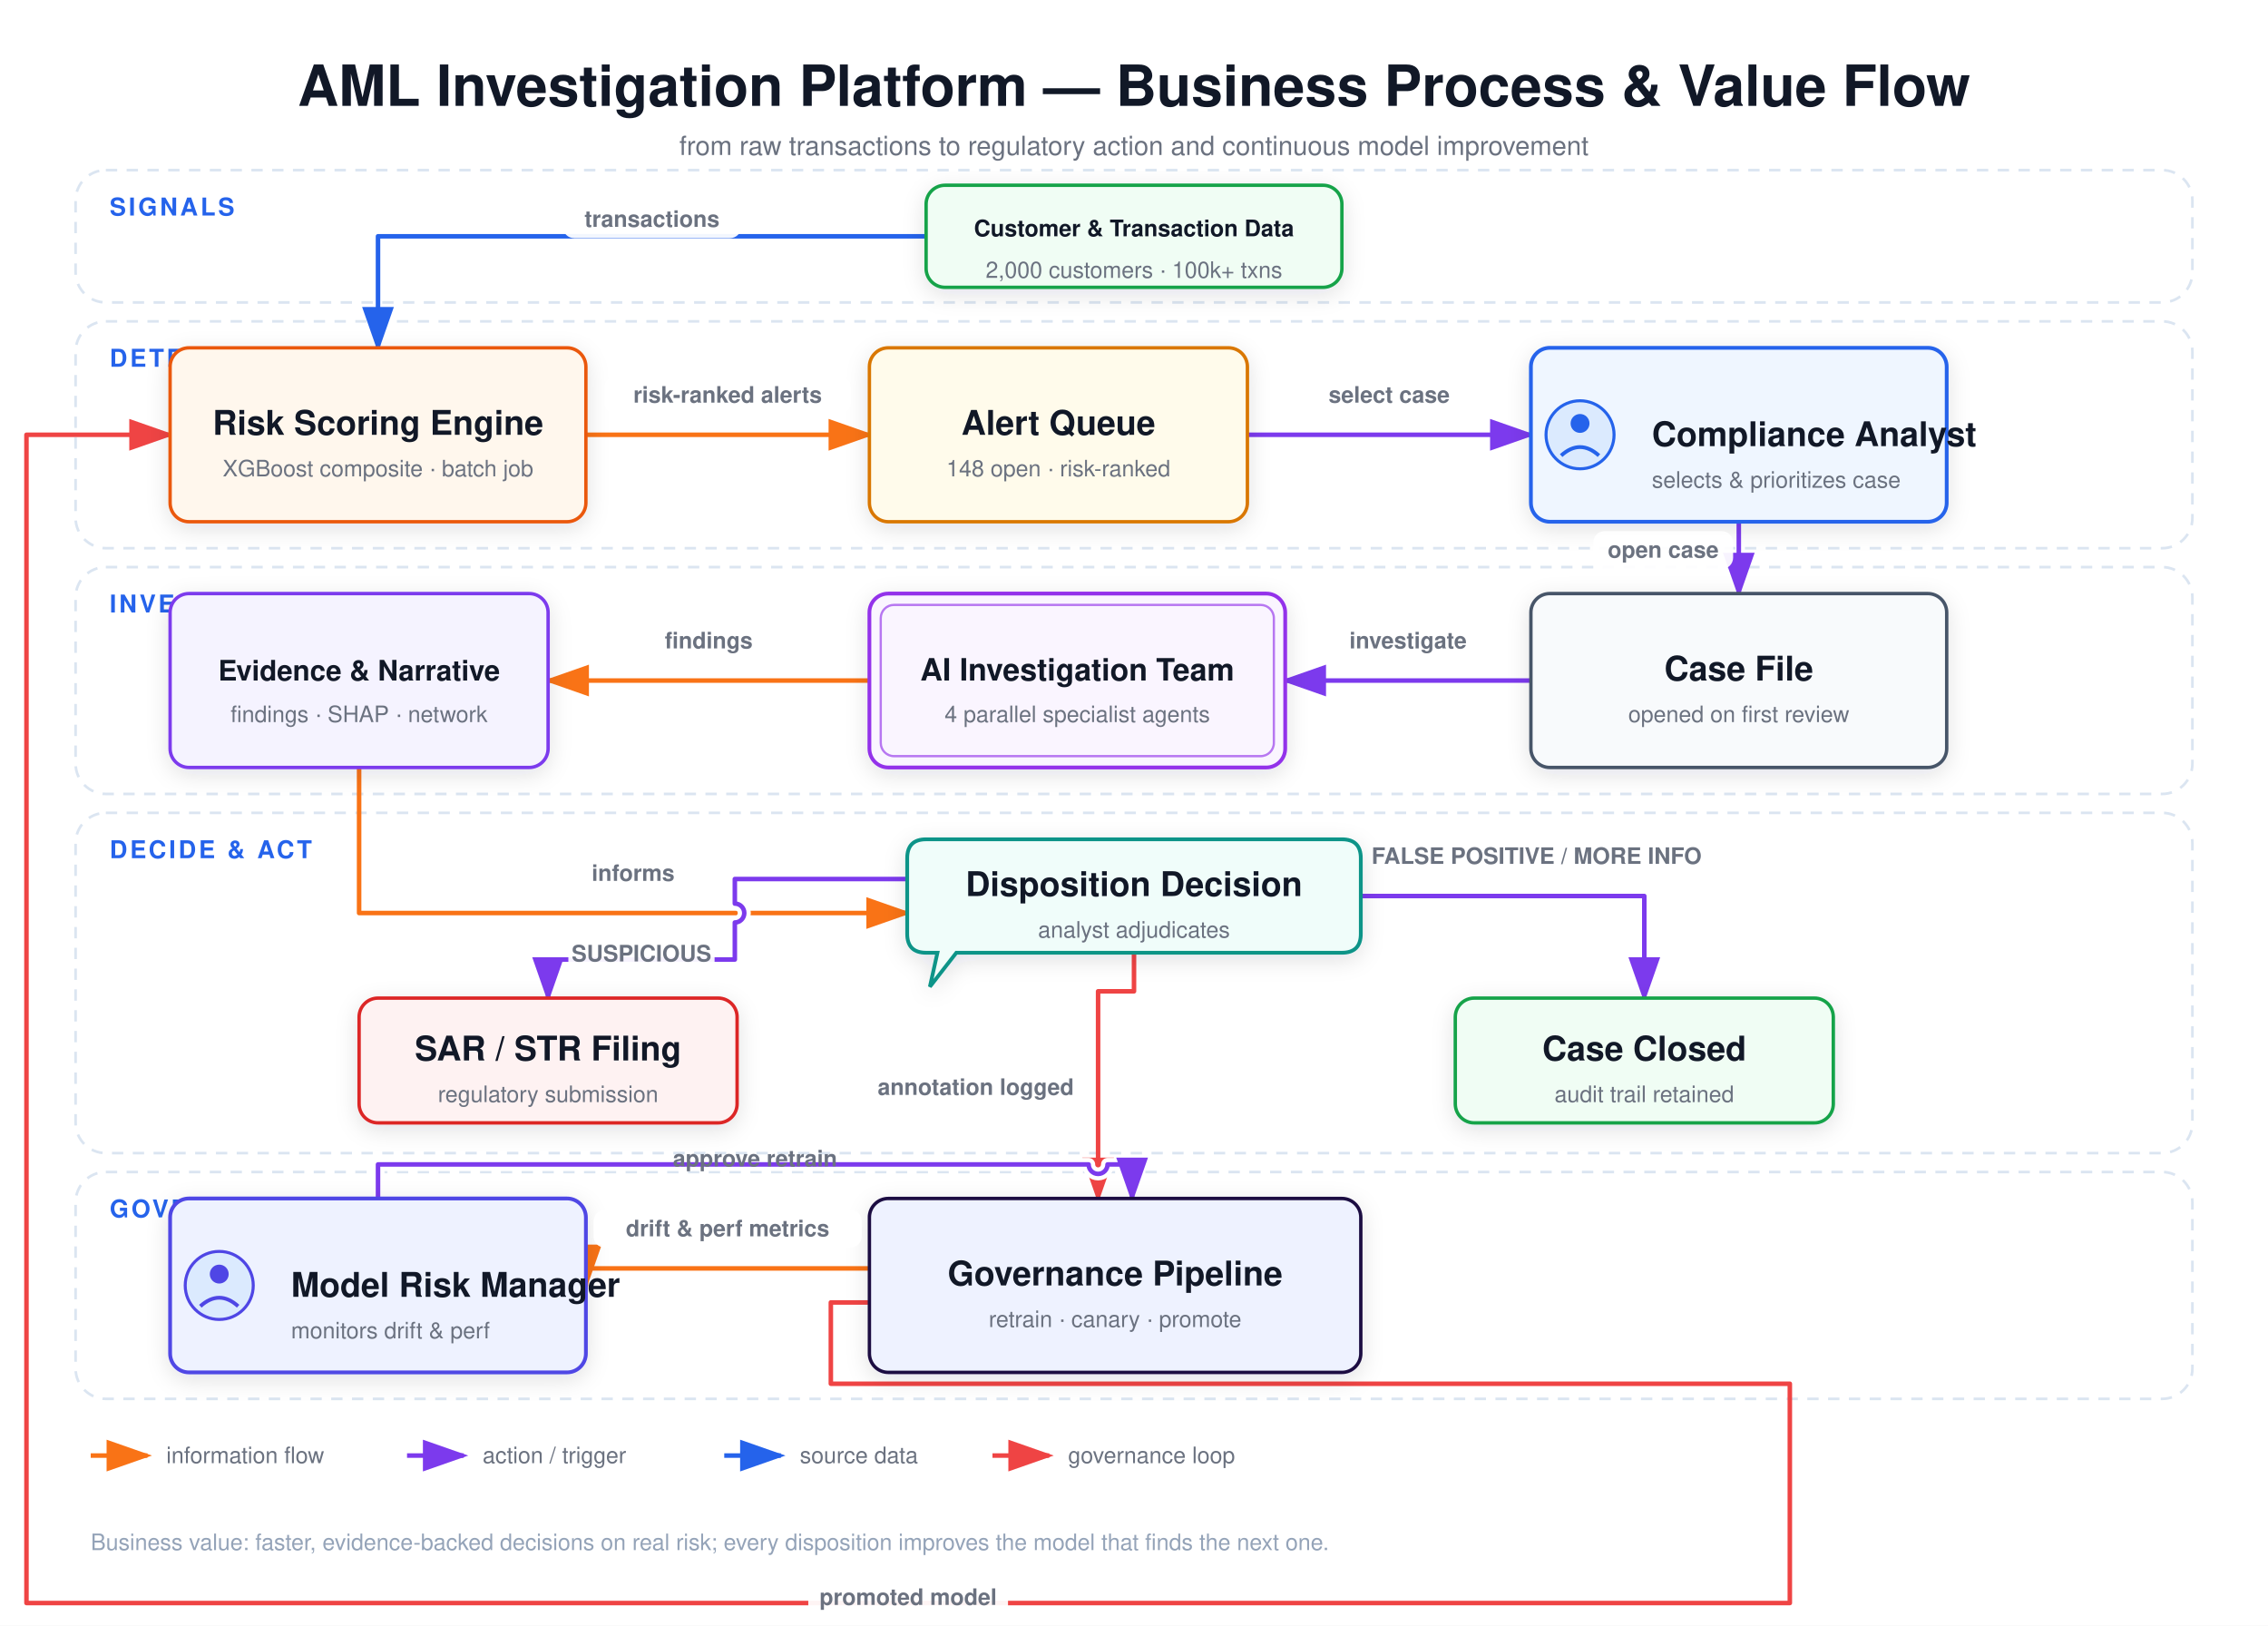
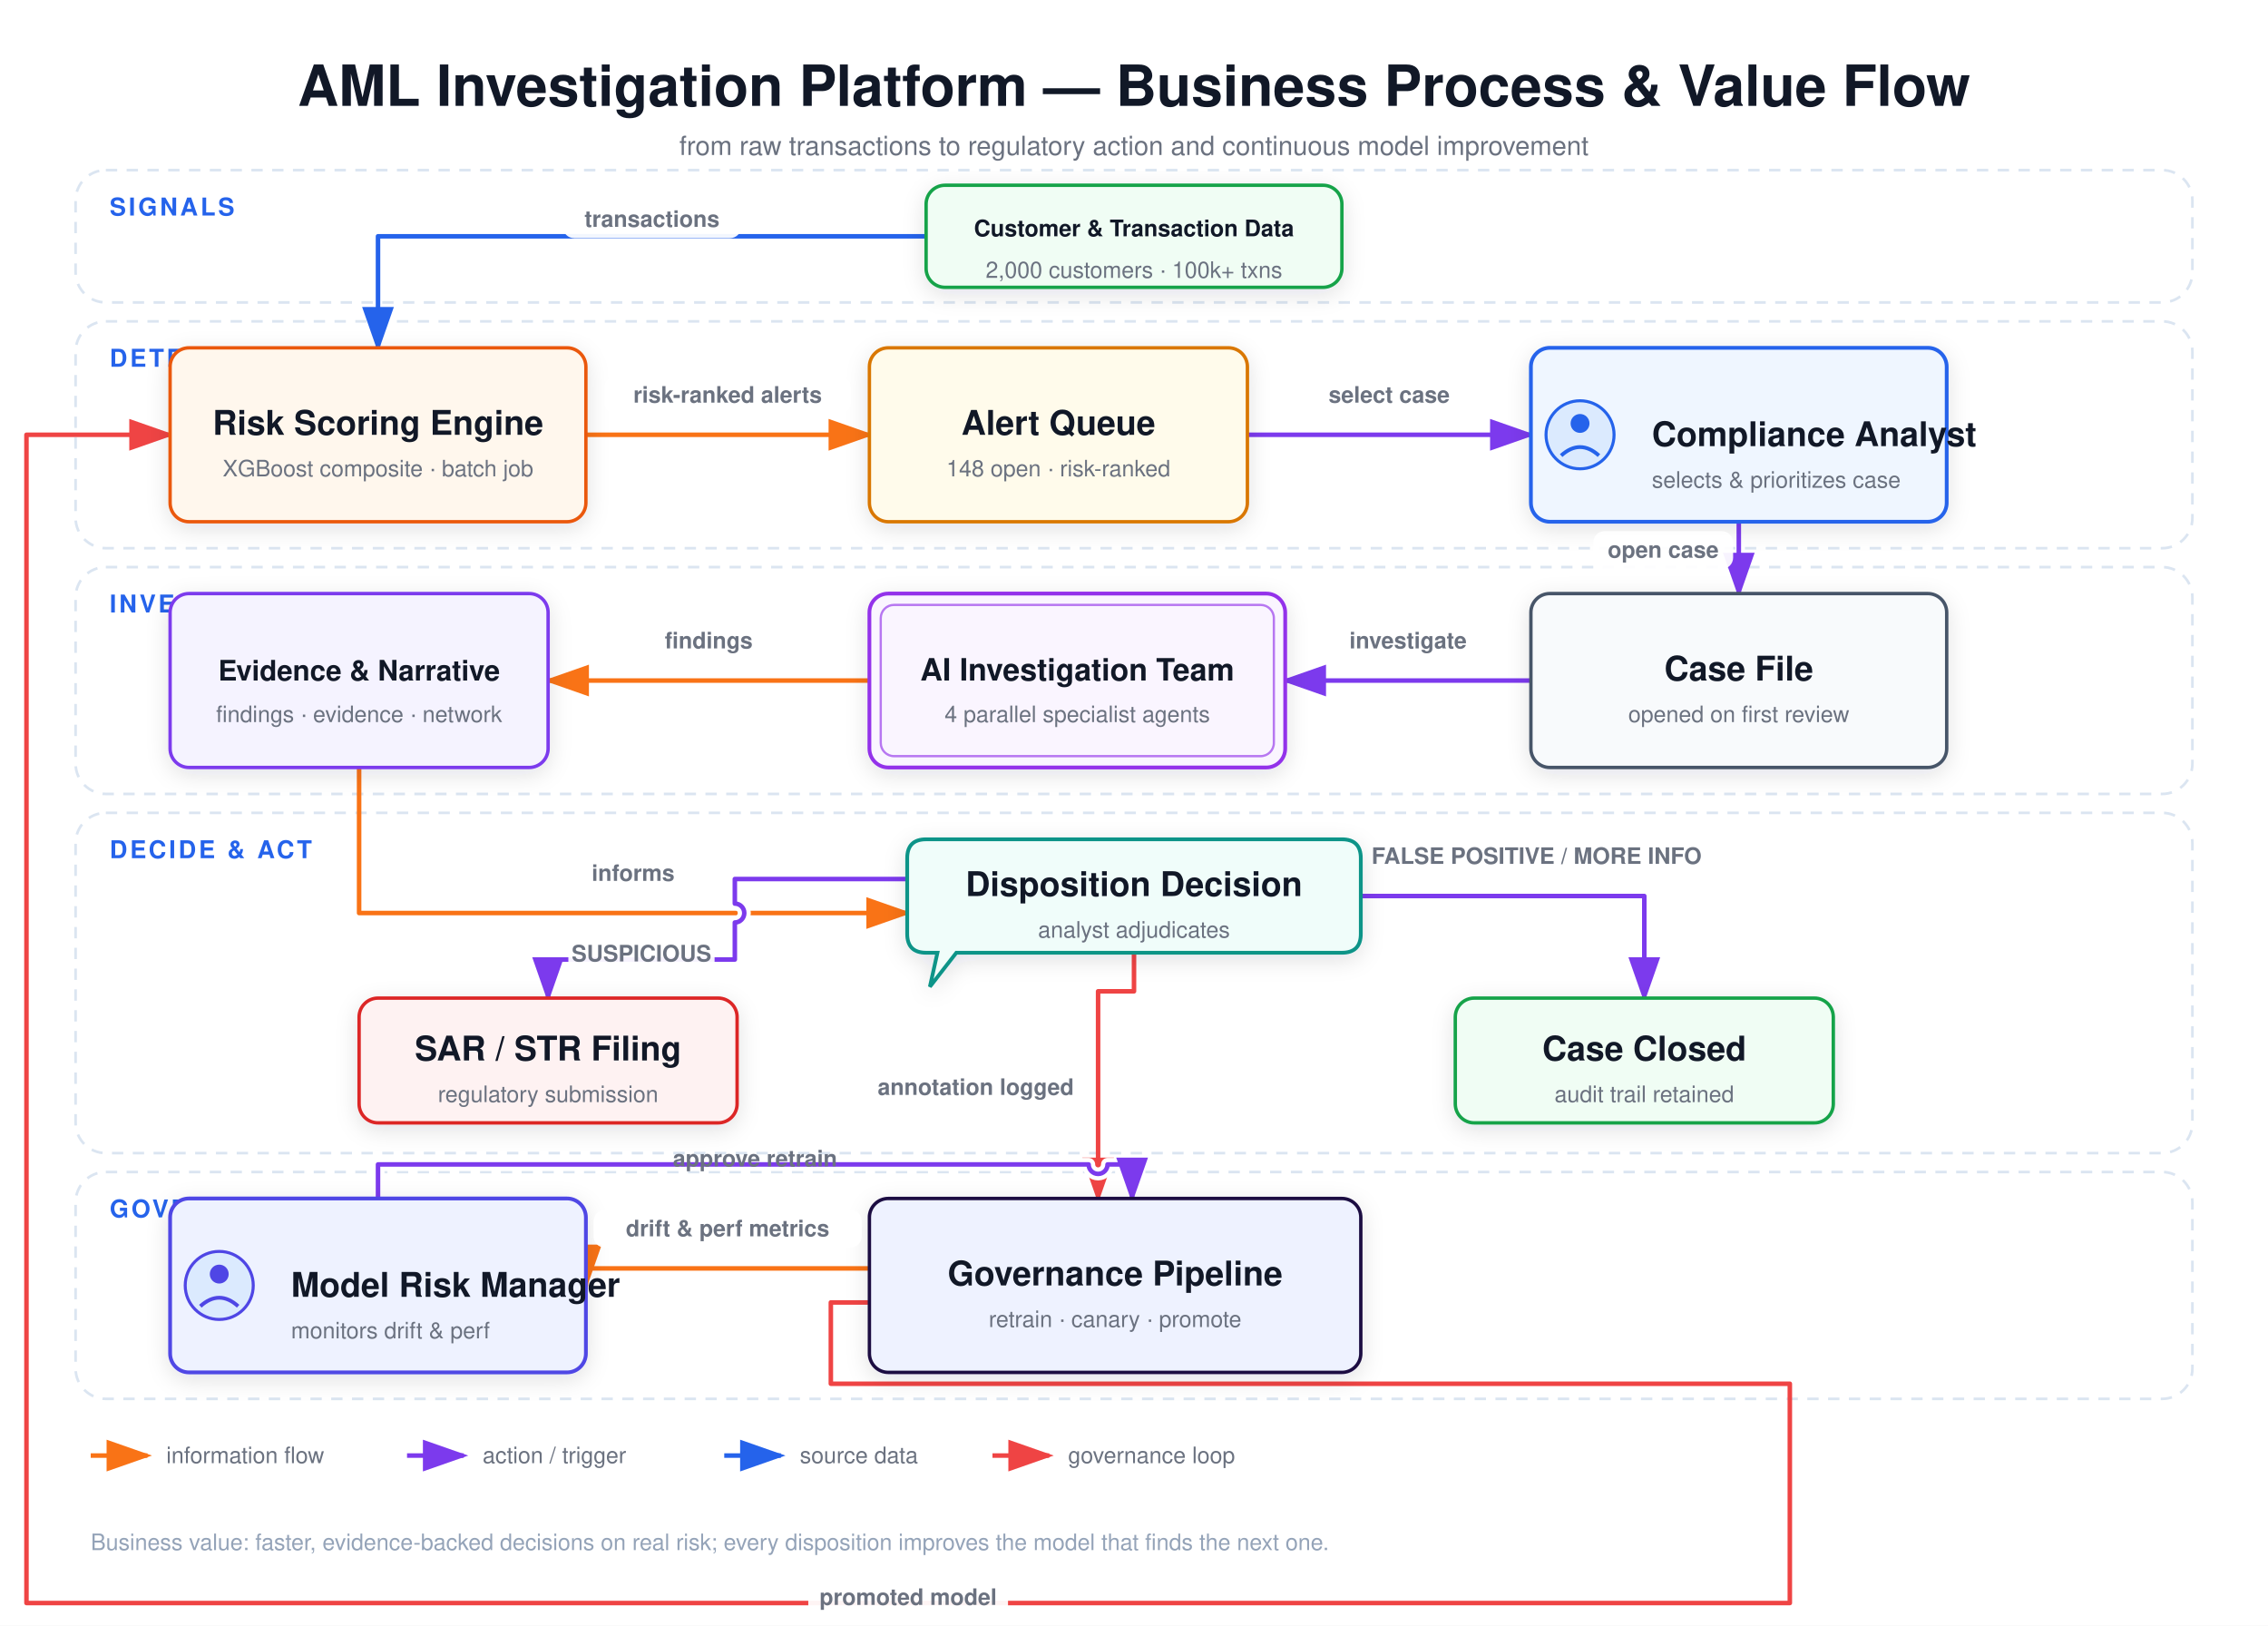
<svg xmlns="http://www.w3.org/2000/svg" viewBox="0 0 1200 860" width="1200" height="860" data-generator="fireworks-tech-graph" data-schema-version="1" data-text-metrics="heuristic-v1" data-style-id="1" data-visual-theme="Flat Icon" data-diagram-type="architecture" data-motion-scene="" data-semantic-profile="generic" data-semantic-valid="true" data-quality-profile="standard" data-max-bends-per-edge="12" data-max-total-bends="100" data-max-route-stretch="5.0" data-max-bridged-crossings="8" data-min-node-gap="0.0" data-min-container-gutter="0.0" data-min-label-clearance="2.0" data-min-segment-length="0.0">
  <defs>
    <marker id="arrowA" markerWidth="10" markerHeight="7" refX="9" refY="3.5" orient="auto">
      <polygon points="0 0, 10 3.5, 0 7" fill="#7c3aed" />
    </marker>
    <marker id="arrowB" markerWidth="10" markerHeight="7" refX="9" refY="3.5" orient="auto">
      <polygon points="0 0, 10 3.5, 0 7" fill="#10b981" />
    </marker>
    <marker id="arrowC" markerWidth="10" markerHeight="7" refX="9" refY="3.5" orient="auto">
      <polygon points="0 0, 10 3.5, 0 7" fill="#2563eb" />
    </marker>
    <marker id="arrowE" markerWidth="10" markerHeight="7" refX="9" refY="3.5" orient="auto">
      <polygon points="0 0, 10 3.5, 0 7" fill="#f97316" />
    </marker>
    <marker id="arrowF" markerWidth="10" markerHeight="7" refX="9" refY="3.5" orient="auto">
      <polygon points="0 0, 10 3.5, 0 7" fill="#7c3aed" />
    </marker>
    <marker id="arrowG" markerWidth="10" markerHeight="7" refX="9" refY="3.5" orient="auto">
      <polygon points="0 0, 10 3.5, 0 7" fill="#ef4444" />
    </marker>
    <marker id="arrowH" markerWidth="10" markerHeight="7" refX="9" refY="3.5" orient="auto">
      <polygon points="0 0, 10 3.5, 0 7" fill="#6b7280" />
    </marker>
    <filter id="shadowSoft" x="-20%" y="-20%" width="140%" height="160%">
      <feDropShadow dx="0" dy="3" stdDeviation="6" flood-color="#0f172a" flood-opacity="0.12" />
    </filter>
    <filter id="shadowGlass" x="-20%" y="-20%" width="140%" height="160%">
      <feDropShadow dx="0" dy="10" stdDeviation="16" flood-color="#020617" flood-opacity="0.28" />
    </filter>
    <style>
    text { font-family: 'Helvetica Neue', Helvetica, Arial, 'PingFang SC', 'Microsoft YaHei', 'Microsoft JhengHei', 'SimHei', sans-serif; }
    .title { font-size: 30px; font-weight: 700; fill: #111827; }
    .subtitle { font-size: 14px; font-weight: 500; fill: #6b7280; }
    .section { font-size: 13px; font-weight: 700; fill: #2563eb; letter-spacing: 1.4px; }
    .section-sub { font-size: 12px; font-weight: 500; fill: #94a3b8; }
    .node-title { font-weight: 700; fill: #111827; }
    .node-sub { font-size: 12px; font-weight: 500; fill: #6b7280; }
    .node-type { font-size: 12px; font-weight: 700; fill: #9ca3af; letter-spacing: 0.08em; }
    .arrow-label { font-size: 12px; font-weight: 600; fill: #6b7280; }
    .legend { font-size: 12px; font-weight: 500; fill: #6b7280; }
    .footnote { font-size: 12px; font-weight: 500; fill: #94a3b8; }
    .metric-label { font-size: 8.5px; font-weight: 700; fill: #94a3b8; text-transform: uppercase; }
    .metric-value { font-size: 9.5px; font-weight: 700; fill: #111827; }
    </style>
  </defs>
  <rect data-graph-role="background" width="1200.0" height="860.0" fill="#ffffff" />
  <text x="600.0" y="56" text-anchor="middle" class="title">AML Investigation Platform — Business Process &amp; Value Flow</text>
  <text x="600.0" y="82" text-anchor="middle" class="subtitle">from raw transactions to regulatory action and continuous model improvement</text>
  <g id="signals" data-graph-role="container" data-container-id="signals" data-semantic-role="boundary" data-graph-bounds="40,90,1160,160">
    <rect data-graph-role="container" x="40.0" y="90.0" width="1120.0" height="70.0" rx="16.0" fill="none" stroke="#dbe5f1" stroke-width="1.4" stroke-dasharray="6 5" />
    <text x="58.0" y="114.0" class="section">SIGNALS</text>
    <rect id="signals-header" data-graph-role="reserved" data-reserved-kind="container-header" x="48" y="96" width="79.4" height="30" fill="none" stroke="none" />
  </g>
  <g id="detect" data-graph-role="container" data-container-id="detect" data-semantic-role="boundary" data-graph-bounds="40,170,1160,290">
    <rect data-graph-role="container" x="40.0" y="170.0" width="1120.0" height="120.0" rx="16.0" fill="none" stroke="#dbe5f1" stroke-width="1.4" stroke-dasharray="6 5" />
    <text x="58.0" y="194.0" class="section">DETECT &amp; TRIAGE</text>
    <rect id="detect-header" data-graph-role="reserved" data-reserved-kind="container-header" x="48" y="176" width="137.12" height="30" fill="none" stroke="none" />
  </g>
  <g id="investigate" data-graph-role="container" data-container-id="investigate" data-semantic-role="boundary" data-graph-bounds="40,300,1160,420">
    <rect data-graph-role="container" x="40.0" y="300.0" width="1120.0" height="120.0" rx="16.0" fill="none" stroke="#dbe5f1" stroke-width="1.4" stroke-dasharray="6 5" />
    <text x="58.0" y="324.0" class="section">INVESTIGATE</text>
    <rect id="investigate-header" data-graph-role="reserved" data-reserved-kind="container-header" x="48" y="306" width="106.18" height="30" fill="none" stroke="none" />
  </g>
  <g id="decide" data-graph-role="container" data-container-id="decide" data-semantic-role="boundary" data-graph-bounds="40,430,1160,610">
    <rect data-graph-role="container" x="40.0" y="430.0" width="1120.0" height="180.0" rx="16.0" fill="none" stroke="#dbe5f1" stroke-width="1.4" stroke-dasharray="6 5" />
    <text x="58.0" y="454.0" class="section">DECIDE &amp; ACT</text>
    <rect id="decide-header" data-graph-role="reserved" data-reserved-kind="container-header" x="48" y="436" width="114.5" height="30" fill="none" stroke="none" />
  </g>
  <g id="govern" data-graph-role="container" data-container-id="govern" data-semantic-role="boundary" data-graph-bounds="40,620,1160,740">
    <rect data-graph-role="container" x="40.0" y="620.0" width="1120.0" height="120.0" rx="16.0" fill="none" stroke="#dbe5f1" stroke-width="1.4" stroke-dasharray="6 5" />
    <text x="58.0" y="644.0" class="section">GOVERN &amp; IMPROVE</text>
    <rect id="govern-header" data-graph-role="reserved" data-reserved-kind="container-header" x="48" y="626" width="147.78" height="30" fill="none" stroke="none" />
  </g>
  <path id="data-scoring" data-graph-role="edge" data-edge-id="data-scoring" data-source="txn_data" data-target="scoring" data-edge-kind="flow" data-topic-id="" data-flow="read" data-motion-role="" data-motion-stage="" data-motion-order="" data-protocol="" data-via="" data-critical-path-id="" data-critical-hop="" data-critical-hops="" data-critical="false" data-bends="1" data-route-stretch="1.0" data-bridges="" d="M 490,125 L 200,125 L 200,184" fill="none" stroke="#2563eb" stroke-width="2.4" stroke-linecap="round" stroke-linejoin="round" marker-end="url(#arrowC)" />
  <path id="scoring-queue" data-graph-role="edge" data-edge-id="scoring-queue" data-source="scoring" data-target="alert_queue" data-edge-kind="flow" data-topic-id="" data-flow="data" data-motion-role="" data-motion-stage="" data-motion-order="" data-protocol="" data-via="" data-critical-path-id="" data-critical-hop="" data-critical-hops="" data-critical="false" data-bends="0" data-route-stretch="1.0" data-bridges="" d="M 310,230 L 460,230" fill="none" stroke="#f97316" stroke-width="2.4" stroke-linecap="round" stroke-linejoin="round" marker-end="url(#arrowE)" />
  <path id="queue-analyst" data-graph-role="edge" data-edge-id="queue-analyst" data-source="alert_queue" data-target="analyst" data-edge-kind="flow" data-topic-id="" data-flow="control" data-motion-role="" data-motion-stage="" data-motion-order="" data-protocol="" data-via="" data-critical-path-id="" data-critical-hop="" data-critical-hops="" data-critical="false" data-bends="0" data-route-stretch="1.0" data-bridges="" d="M 660,230 L 810,230" fill="none" stroke="#7c3aed" stroke-width="2.4" stroke-linecap="round" stroke-linejoin="round" marker-end="url(#arrowA)" />
  <path id="analyst-case" data-graph-role="edge" data-edge-id="analyst-case" data-source="analyst" data-target="case_file" data-edge-kind="flow" data-topic-id="" data-flow="control" data-motion-role="" data-motion-stage="" data-motion-order="" data-protocol="" data-via="" data-critical-path-id="" data-critical-hop="" data-critical-hops="" data-critical="false" data-bends="0" data-route-stretch="1.0" data-bridges="" d="M 920,276 L 920,314" fill="none" stroke="#7c3aed" stroke-width="2.4" stroke-linecap="round" stroke-linejoin="round" marker-end="url(#arrowA)" />
  <path id="case-ai" data-graph-role="edge" data-edge-id="case-ai" data-source="case_file" data-target="ai_team" data-edge-kind="flow" data-topic-id="" data-flow="control" data-motion-role="" data-motion-stage="" data-motion-order="" data-protocol="" data-via="" data-critical-path-id="" data-critical-hop="" data-critical-hops="" data-critical="false" data-bends="0" data-route-stretch="1.0" data-bridges="" d="M 810,360 L 680,360" fill="none" stroke="#7c3aed" stroke-width="2.4" stroke-linecap="round" stroke-linejoin="round" marker-end="url(#arrowA)" />
  <path id="ai-evidence" data-graph-role="edge" data-edge-id="ai-evidence" data-source="ai_team" data-target="evidence" data-edge-kind="flow" data-topic-id="" data-flow="data" data-motion-role="" data-motion-stage="" data-motion-order="" data-protocol="" data-via="" data-critical-path-id="" data-critical-hop="" data-critical-hops="" data-critical="false" data-bends="0" data-route-stretch="1.0" data-bridges="" d="M 460,360 L 290,360" fill="none" stroke="#f97316" stroke-width="2.4" stroke-linecap="round" stroke-linejoin="round" marker-end="url(#arrowE)" />
  <path id="evidence-decision" data-graph-role="edge" data-edge-id="evidence-decision" data-source="evidence" data-target="decision" data-edge-kind="flow" data-topic-id="" data-flow="data" data-motion-role="" data-motion-stage="" data-motion-order="" data-protocol="" data-via="" data-critical-path-id="" data-critical-hop="" data-critical-hops="" data-critical="false" data-bends="1" data-route-stretch="1.0" data-bridges="" d="M 190,406 L 190,483 L 480,483" fill="none" stroke="#f97316" stroke-width="2.4" stroke-linecap="round" stroke-linejoin="round" marker-end="url(#arrowE)" />
  <path id="decision-sar-bridge-mask" data-graph-role="bridge-mask" data-owner="decision-sar" d="M 480,465 L 388.8,465 L 388.8,478 A 5 5 0 0 1 388.8,488 L 388.8,507.6 L 290,507.6 L 290,528" fill="none" stroke="#ffffff" stroke-width="6.9" stroke-linecap="round" stroke-linejoin="round" />
  <path id="decision-sar" data-graph-role="edge" data-edge-id="decision-sar" data-source="decision" data-target="sar" data-edge-kind="flow" data-topic-id="" data-flow="control" data-motion-role="" data-motion-stage="" data-motion-order="" data-protocol="" data-via="" data-critical-path-id="" data-critical-hop="" data-critical-hops="" data-critical="false" data-bends="3" data-route-stretch="1.0" data-bridges="388.8,483" d="M 480,465 L 388.8,465 L 388.8,478 A 5 5 0 0 1 388.8,488 L 388.8,507.6 L 290,507.6 L 290,528" fill="none" stroke="#7c3aed" stroke-width="2.4" stroke-linecap="round" stroke-linejoin="round" marker-end="url(#arrowA)" />
  <path id="decision-closed" data-graph-role="edge" data-edge-id="decision-closed" data-source="decision" data-target="case_closed" data-edge-kind="flow" data-topic-id="" data-flow="control" data-motion-role="" data-motion-stage="" data-motion-order="" data-protocol="" data-via="" data-critical-path-id="" data-critical-hop="" data-critical-hops="" data-critical="false" data-bends="1" data-route-stretch="1.0" data-bridges="" d="M 720,474 L 870,474 L 870,528" fill="none" stroke="#7c3aed" stroke-width="2.4" stroke-linecap="round" stroke-linejoin="round" marker-end="url(#arrowA)" />
  <path id="decision-gov" data-graph-role="edge" data-edge-id="decision-gov" data-source="decision" data-target="governance" data-edge-kind="flow" data-topic-id="" data-flow="feedback" data-motion-role="" data-motion-stage="" data-motion-order="" data-protocol="" data-via="" data-critical-path-id="" data-critical-hop="" data-critical-hops="" data-critical="false" data-bends="2" data-route-stretch="1.0" data-bridges="" d="M 600,504 L 600,524.4 L 581,524.4 L 581,634" fill="none" stroke="#ef4444" stroke-width="2.4" stroke-linecap="round" stroke-linejoin="round" marker-end="url(#arrowG)" />
  <path id="gov-mrm" data-graph-role="edge" data-edge-id="gov-mrm" data-source="governance" data-target="mrm" data-edge-kind="flow" data-topic-id="" data-flow="data" data-motion-role="" data-motion-stage="" data-motion-order="" data-protocol="" data-via="" data-critical-path-id="" data-critical-hop="" data-critical-hops="" data-critical="false" data-bends="1" data-route-stretch="1.0" data-bridges="" d="M 460,671 L 310,671 L 310,680 L 310,680" fill="none" stroke="#f97316" stroke-width="2.4" stroke-linecap="round" stroke-linejoin="round" marker-end="url(#arrowE)" />
  <path id="mrm-gov-bridge-mask" data-graph-role="bridge-mask" data-owner="mrm-gov" d="M 200,634 L 200,616 L 576,616 A 5 5 0 0 0 586,616 L 599,616 L 599,634" fill="none" stroke="#ffffff" stroke-width="6.9" stroke-linecap="round" stroke-linejoin="round" />
  <path id="mrm-gov" data-graph-role="edge" data-edge-id="mrm-gov" data-source="mrm" data-target="governance" data-edge-kind="flow" data-topic-id="" data-flow="control" data-motion-role="" data-motion-stage="" data-motion-order="" data-protocol="" data-via="" data-critical-path-id="" data-critical-hop="" data-critical-hops="" data-critical="false" data-bends="2" data-route-stretch="1.09" data-bridges="581,616" d="M 200,634 L 200,616 L 576,616 A 5 5 0 0 0 586,616 L 599,616 L 599,634" fill="none" stroke="#7c3aed" stroke-width="2.4" stroke-linecap="round" stroke-linejoin="round" marker-end="url(#arrowA)" />
  <path id="gov-scoring" data-graph-role="edge" data-edge-id="gov-scoring" data-source="governance" data-target="scoring" data-edge-kind="flow" data-topic-id="" data-flow="feedback" data-motion-role="" data-motion-stage="" data-motion-order="" data-protocol="" data-via="" data-critical-path-id="" data-critical-hop="" data-critical-hops="" data-critical="false" data-bends="6" data-route-stretch="2.791" data-bridges="" d="M 460,689 L 439.6,689 L 439.6,732 L 947,732 L 947,848 L 14,848 L 14,230 L 90,230" fill="none" stroke="#ef4444" stroke-width="2.4" stroke-linecap="round" stroke-linejoin="round" marker-end="url(#arrowG)" />
  <g id="node-txn_data" data-graph-role="node" data-node-id="txn_data" data-semantic-role="rect" data-motion-role="" data-motion-stage="" data-motion-order="" data-parent="" data-deployment-id="" data-topic-id="" data-span-id="" data-station-order="" data-status="" data-start-ms="" data-duration-ms="" data-parent-span="" data-graph-bounds="490,98,710,152">
    <rect x="490.0" y="98.0" width="220.0" height="54.0" rx="10.0" fill="#f0fdf4" stroke="#16a34a" stroke-width="1.8" filter="url(#shadowSoft)" />
    <text x="600.0" y="125.0" text-anchor="middle" class="node-title" font-size="12.11">Customer &amp; Transaction Data</text>
    <text x="600.0" y="147.0" text-anchor="middle" class="node-sub">2,000 customers · 100k+ txns</text>
  </g>
  <g id="node-scoring" data-graph-role="node" data-node-id="scoring" data-semantic-role="rect" data-motion-role="" data-motion-stage="" data-motion-order="" data-parent="" data-deployment-id="" data-topic-id="" data-span-id="" data-station-order="" data-status="" data-start-ms="" data-duration-ms="" data-parent-span="" data-graph-bounds="90,184,310,276">
    <rect x="90.0" y="184.0" width="220.0" height="92.0" rx="10.0" fill="#fff7ed" stroke="#ea580c" stroke-width="1.8" filter="url(#shadowSoft)" />
    <text x="200.0" y="230.0" text-anchor="middle" class="node-title" font-size="18.0">Risk Scoring Engine</text>
    <text x="200.0" y="252.0" text-anchor="middle" class="node-sub">XGBoost composite · batch job</text>
  </g>
  <g id="node-alert_queue" data-graph-role="node" data-node-id="alert_queue" data-semantic-role="rect" data-motion-role="" data-motion-stage="" data-motion-order="" data-parent="" data-deployment-id="" data-topic-id="" data-span-id="" data-station-order="" data-status="" data-start-ms="" data-duration-ms="" data-parent-span="" data-graph-bounds="460,184,660,276">
    <rect x="460.0" y="184.0" width="200.0" height="92.0" rx="10.0" fill="#fffbeb" stroke="#d97706" stroke-width="1.8" filter="url(#shadowSoft)" />
    <text x="560.0" y="230.0" text-anchor="middle" class="node-title" font-size="18.0">Alert Queue</text>
    <text x="560.0" y="252.0" text-anchor="middle" class="node-sub">148 open · risk-ranked</text>
  </g>
  <g id="node-analyst" data-graph-role="node" data-node-id="analyst" data-semantic-role="user_avatar" data-motion-role="" data-motion-stage="" data-motion-order="" data-parent="" data-deployment-id="" data-topic-id="" data-span-id="" data-station-order="" data-status="" data-start-ms="" data-duration-ms="" data-parent-span="" data-graph-bounds="810,184,1030,276">
    <rect x="810.0" y="184.0" width="220.0" height="92.0" rx="10.0" fill="#eff6ff" stroke="#2563eb" stroke-width="2.0" filter="url(#shadowSoft)" />
    <circle cx="836.0" cy="230.0" r="18" fill="#dbeafe" stroke="#2563eb" stroke-width="1.6" />
    <circle cx="836.0" cy="224.0" r="5" fill="#2563eb" />
    <path d="M 826.0 241.0 Q 836.0 232.0 846.0 241.0" fill="none" stroke="#2563eb" stroke-width="2" />
    <text x="874.0" y="236.0" text-anchor="start" class="node-title" font-size="18.0">Compliance Analyst</text>
    <text x="874.0" y="258.0" text-anchor="start" class="node-sub">selects &amp; prioritizes case</text>
  </g>
  <g id="node-case_file" data-graph-role="node" data-node-id="case_file" data-semantic-role="rect" data-motion-role="" data-motion-stage="" data-motion-order="" data-parent="" data-deployment-id="" data-topic-id="" data-span-id="" data-station-order="" data-status="" data-start-ms="" data-duration-ms="" data-parent-span="" data-graph-bounds="810,314,1030,406">
    <rect x="810.0" y="314.0" width="220.0" height="92.0" rx="10.0" fill="#f8fafc" stroke="#475569" stroke-width="1.8" filter="url(#shadowSoft)" />
    <text x="920.0" y="360.0" text-anchor="middle" class="node-title" font-size="18.0">Case File</text>
    <text x="920.0" y="382.0" text-anchor="middle" class="node-sub">opened on first review</text>
  </g>
  <g id="node-ai_team" data-graph-role="node" data-node-id="ai_team" data-semantic-role="double_rect" data-motion-role="" data-motion-stage="" data-motion-order="" data-parent="" data-deployment-id="" data-topic-id="" data-span-id="" data-station-order="" data-status="" data-start-ms="" data-duration-ms="" data-parent-span="" data-graph-bounds="460,314,680,406">
    <rect x="460.0" y="314.0" width="220.0" height="92.0" rx="10.0" fill="#faf5ff" stroke="#9333ea" stroke-width="2.0" filter="url(#shadowSoft)" />
    <rect x="466.0" y="320.0" width="208.0" height="80.0" rx="7.0" fill="none" stroke="#9333ea" stroke-width="1.2" opacity="0.65" />
    <text x="570.0" y="360.0" text-anchor="middle" class="node-title" font-size="16.26">AI Investigation Team</text>
    <text x="570.0" y="382.0" text-anchor="middle" class="node-sub">4 parallel specialist agents</text>
  </g>
  <g id="node-evidence" data-graph-role="node" data-node-id="evidence" data-semantic-role="rect" data-motion-role="" data-motion-stage="" data-motion-order="" data-parent="" data-deployment-id="" data-topic-id="" data-span-id="" data-station-order="" data-status="" data-start-ms="" data-duration-ms="" data-parent-span="" data-graph-bounds="90,314,290,406">
    <rect x="90.0" y="314.0" width="200.0" height="92.0" rx="10.0" fill="#f5f3ff" stroke="#7c3aed" stroke-width="1.8" filter="url(#shadowSoft)" />
    <text x="190.0" y="360.0" text-anchor="middle" class="node-title" font-size="14.97">Evidence &amp; Narrative</text>
-     <text x="190.0" y="382.0" text-anchor="middle" class="node-sub">findings · SHAP · network</text>
+     <text x="190.0" y="382.0" text-anchor="middle" class="node-sub">findings · evidence · network</text>
  </g>
  <g id="node-decision" data-graph-role="node" data-node-id="decision" data-semantic-role="speech" data-motion-role="" data-motion-stage="" data-motion-order="" data-parent="" data-deployment-id="" data-topic-id="" data-span-id="" data-station-order="" data-status="" data-start-ms="" data-duration-ms="" data-parent-span="" data-graph-bounds="480,444,720,504">
    <path d="M 490.0 444.0 L 710.0 444.0 Q 720.0 444.0 720.0 454.0 L 720.0 494.0 Q 720.0 504.0 710.0 504.0 L 506.0 504.0 L 492.0 522.0 L 496.0 504.0 L 490.0 504.0 Q 480.0 504.0 480.0 494.0 L 480.0 454.0 Q 480.0 444.0 490.0 444.0 Z" fill="#f0fdfa" stroke="#0d9488" stroke-width="2.0" filter="url(#shadowSoft)" />
    <text x="600.0" y="474.0" text-anchor="middle" class="node-title" font-size="18.0">Disposition Decision</text>
    <text x="600.0" y="496.0" text-anchor="middle" class="node-sub">analyst adjudicates</text>
  </g>
  <g id="node-sar" data-graph-role="node" data-node-id="sar" data-semantic-role="rect" data-motion-role="" data-motion-stage="" data-motion-order="" data-parent="" data-deployment-id="" data-topic-id="" data-span-id="" data-station-order="" data-status="" data-start-ms="" data-duration-ms="" data-parent-span="" data-graph-bounds="190,528,390,594">
    <rect x="190.0" y="528.0" width="200.0" height="66.0" rx="10.0" fill="#fef2f2" stroke="#dc2626" stroke-width="1.8" filter="url(#shadowSoft)" />
    <text x="290.0" y="561.0" text-anchor="middle" class="node-title" font-size="18.0">SAR / STR Filing</text>
    <text x="290.0" y="583.0" text-anchor="middle" class="node-sub">regulatory submission</text>
  </g>
  <g id="node-case_closed" data-graph-role="node" data-node-id="case_closed" data-semantic-role="rect" data-motion-role="" data-motion-stage="" data-motion-order="" data-parent="" data-deployment-id="" data-topic-id="" data-span-id="" data-station-order="" data-status="" data-start-ms="" data-duration-ms="" data-parent-span="" data-graph-bounds="770,528,970,594">
    <rect x="770.0" y="528.0" width="200.0" height="66.0" rx="10.0" fill="#f0fdf4" stroke="#16a34a" stroke-width="1.8" filter="url(#shadowSoft)" />
    <text x="870.0" y="561.0" text-anchor="middle" class="node-title" font-size="18.0">Case Closed</text>
    <text x="870.0" y="583.0" text-anchor="middle" class="node-sub">audit trail retained</text>
  </g>
  <g id="node-mrm" data-graph-role="node" data-node-id="mrm" data-semantic-role="user_avatar" data-motion-role="" data-motion-stage="" data-motion-order="" data-parent="" data-deployment-id="" data-topic-id="" data-span-id="" data-station-order="" data-status="" data-start-ms="" data-duration-ms="" data-parent-span="" data-graph-bounds="90,634,310,726">
    <rect x="90.0" y="634.0" width="220.0" height="92.0" rx="10.0" fill="#eef2ff" stroke="#4f46e5" stroke-width="2.0" filter="url(#shadowSoft)" />
    <circle cx="116.0" cy="680.0" r="18" fill="#dbeafe" stroke="#4f46e5" stroke-width="1.6" />
    <circle cx="116.0" cy="674.0" r="5" fill="#4f46e5" />
    <path d="M 106.0 691.0 Q 116.0 682.0 126.0 691.0" fill="none" stroke="#4f46e5" stroke-width="2" />
    <text x="154.0" y="686.0" text-anchor="start" class="node-title" font-size="18.0">Model Risk Manager</text>
    <text x="154.0" y="708.0" text-anchor="start" class="node-sub">monitors drift &amp; perf</text>
  </g>
  <g id="node-governance" data-graph-role="node" data-node-id="governance" data-semantic-role="rect" data-motion-role="" data-motion-stage="" data-motion-order="" data-parent="" data-deployment-id="" data-topic-id="" data-span-id="" data-station-order="" data-status="" data-start-ms="" data-duration-ms="" data-parent-span="" data-graph-bounds="460,634,720,726">
    <rect x="460.0" y="634.0" width="260.0" height="92.0" rx="10.0" fill="#eef2ff" stroke="#1c0f43" stroke-width="1.8" filter="url(#shadowSoft)" />
    <text x="590.0" y="680.0" text-anchor="middle" class="node-title" font-size="18.0">Governance Pipeline</text>
    <text x="590.0" y="702.0" text-anchor="middle" class="node-sub">retrain · canary · promote</text>
  </g>
  <g id="data-scoring-label" data-graph-role="label" data-owner="data-scoring" data-graph-bounds="297.8,106,392.2,126">
    <rect x="297.8" y="106.0" width="94.4" height="20" rx="6" fill="#ffffff" opacity="0.94" />
    <text x="345.0" y="120.0" text-anchor="middle" class="arrow-label">transactions</text>
  </g>
  <g id="scoring-queue-label" data-graph-role="label" data-owner="scoring-queue" data-graph-bounds="319.8,199,450.2,219">
    <rect x="319.8" y="199.0" width="130.4" height="20" rx="6" fill="#ffffff" opacity="0.94" />
    <text x="385.0" y="213.0" text-anchor="middle" class="arrow-label">risk-ranked alerts</text>
  </g>
  <g id="queue-analyst-label" data-graph-role="label" data-owner="queue-analyst" data-graph-bounds="692.6,199,777.4,219">
    <rect x="692.6" y="199.0" width="84.8" height="20" rx="6" fill="#ffffff" opacity="0.94" />
    <text x="735.0" y="213.0" text-anchor="middle" class="arrow-label">select case</text>
  </g>
  <g id="analyst-case-label" data-graph-role="label" data-owner="analyst-case" data-graph-bounds="843,281,917,301">
    <rect x="843.0" y="281.0" width="74.0" height="20" rx="6" fill="#ffffff" opacity="0.94" />
    <text x="880.0" y="295.0" text-anchor="middle" class="arrow-label">open case</text>
  </g>
  <g id="case-ai-label" data-graph-role="label" data-owner="case-ai" data-graph-bounds="702.84,329,787.16,349">
    <rect x="702.84" y="329.0" width="84.32" height="20" rx="6" fill="#ffffff" opacity="0.94" />
    <text x="745.0" y="343.0" text-anchor="middle" class="arrow-label">investigate</text>
  </g>
  <g id="ai-evidence-label" data-graph-role="label" data-owner="ai-evidence" data-graph-bounds="343.28,329,406.72,349">
    <rect x="343.28" y="329.0" width="63.44" height="20" rx="6" fill="#ffffff" opacity="0.94" />
    <text x="375.0" y="343.0" text-anchor="middle" class="arrow-label">findings</text>
  </g>
  <g id="evidence-decision-label" data-graph-role="label" data-owner="evidence-decision" data-graph-bounds="305.2,452,364.8,472">
    <text x="335.0" y="466.0" text-anchor="middle" class="arrow-label">informs</text>
  </g>
  <g id="decision-sar-label" data-graph-role="label" data-owner="decision-sar" data-graph-bounds="300.72,494.6,378.08,514.6">
    <rect x="300.72" y="494.6" width="77.36" height="20" rx="6" fill="#ffffff" opacity="0.94" />
    <text x="339.4" y="508.6" text-anchor="middle" class="arrow-label">SUSPICIOUS</text>
  </g>
  <g id="decision-closed-label" data-graph-role="label" data-owner="decision-closed" data-graph-bounds="724.04,443,901.96,463">
    <text x="813.0" y="457.0" text-anchor="middle" class="arrow-label">FALSE POSITIVE / MORE INFO</text>
  </g>
  <g id="decision-gov-label" data-graph-role="label" data-owner="decision-gov" data-graph-bounds="454.56,565.2,578,585.2">
    <text x="516.28" y="579.2" text-anchor="middle" class="arrow-label">annotation logged</text>
  </g>
  <g id="gov-mrm-label" data-graph-role="label" data-owner="gov-mrm" data-graph-bounds="314.04,640,455.96,660">
    <rect x="314.04" y="640.0" width="141.92" height="20" rx="6" fill="#ffffff" opacity="0.94" />
    <text x="385.0" y="654.0" text-anchor="middle" class="arrow-label">drift &amp; perf metrics</text>
  </g>
  <g id="mrm-gov-label" data-graph-role="label" data-owner="mrm-gov" data-graph-bounds="343.18,603,455.82,623">
    <text x="399.5" y="617.0" text-anchor="middle" class="arrow-label">approve retrain</text>
  </g>
  <g id="gov-scoring-label" data-graph-role="label" data-owner="gov-scoring" data-graph-bounds="427.66,835,533.34,855">
    <rect x="427.66" y="835.0" width="105.68" height="20" rx="6" fill="#ffffff" opacity="0.94" />
    <text x="480.5" y="849.0" text-anchor="middle" class="arrow-label">promoted model</text>
  </g>
  <g id="legend" data-graph-role="legend">
    <rect id="legend-zone" data-graph-role="reserved" data-reserved-kind="legend" x="38" y="756" width="645.76" height="46" rx="10" fill="none" stroke="none" />
    <line data-graph-role="decoration" x1="48.0" y1="770.0" x2="78.0" y2="770.0" stroke="#f97316" stroke-width="2.4" marker-end="url(#arrowE)" />
    <text data-graph-role="decoration" x="88.0" y="774.0" class="legend">information flow</text>
    <line data-graph-role="decoration" x1="215.36" y1="770.0" x2="245.36" y2="770.0" stroke="#7c3aed" stroke-width="2.4" marker-end="url(#arrowA)" />
    <text data-graph-role="decoration" x="255.36" y="774.0" class="legend">action / trigger</text>
    <line data-graph-role="decoration" x1="383.2" y1="770.0" x2="413.2" y2="770.0" stroke="#2563eb" stroke-width="2.4" marker-end="url(#arrowC)" />
    <text data-graph-role="decoration" x="423.2" y="774.0" class="legend">source data</text>
    <line data-graph-role="decoration" x1="525.12" y1="770.0" x2="555.12" y2="770.0" stroke="#ef4444" stroke-width="2.4" marker-end="url(#arrowG)" />
    <text data-graph-role="decoration" x="565.12" y="774.0" class="legend">governance loop</text>
  </g>
  <g id="footer" data-graph-role="reserved" data-graph-bounds="48,808,923,824">
    <text x="48.0" y="820.0" class="footnote">Business value: faster, evidence-backed decisions on real risk; every disposition improves the model that finds the next one.</text>
  </g>
</svg>
